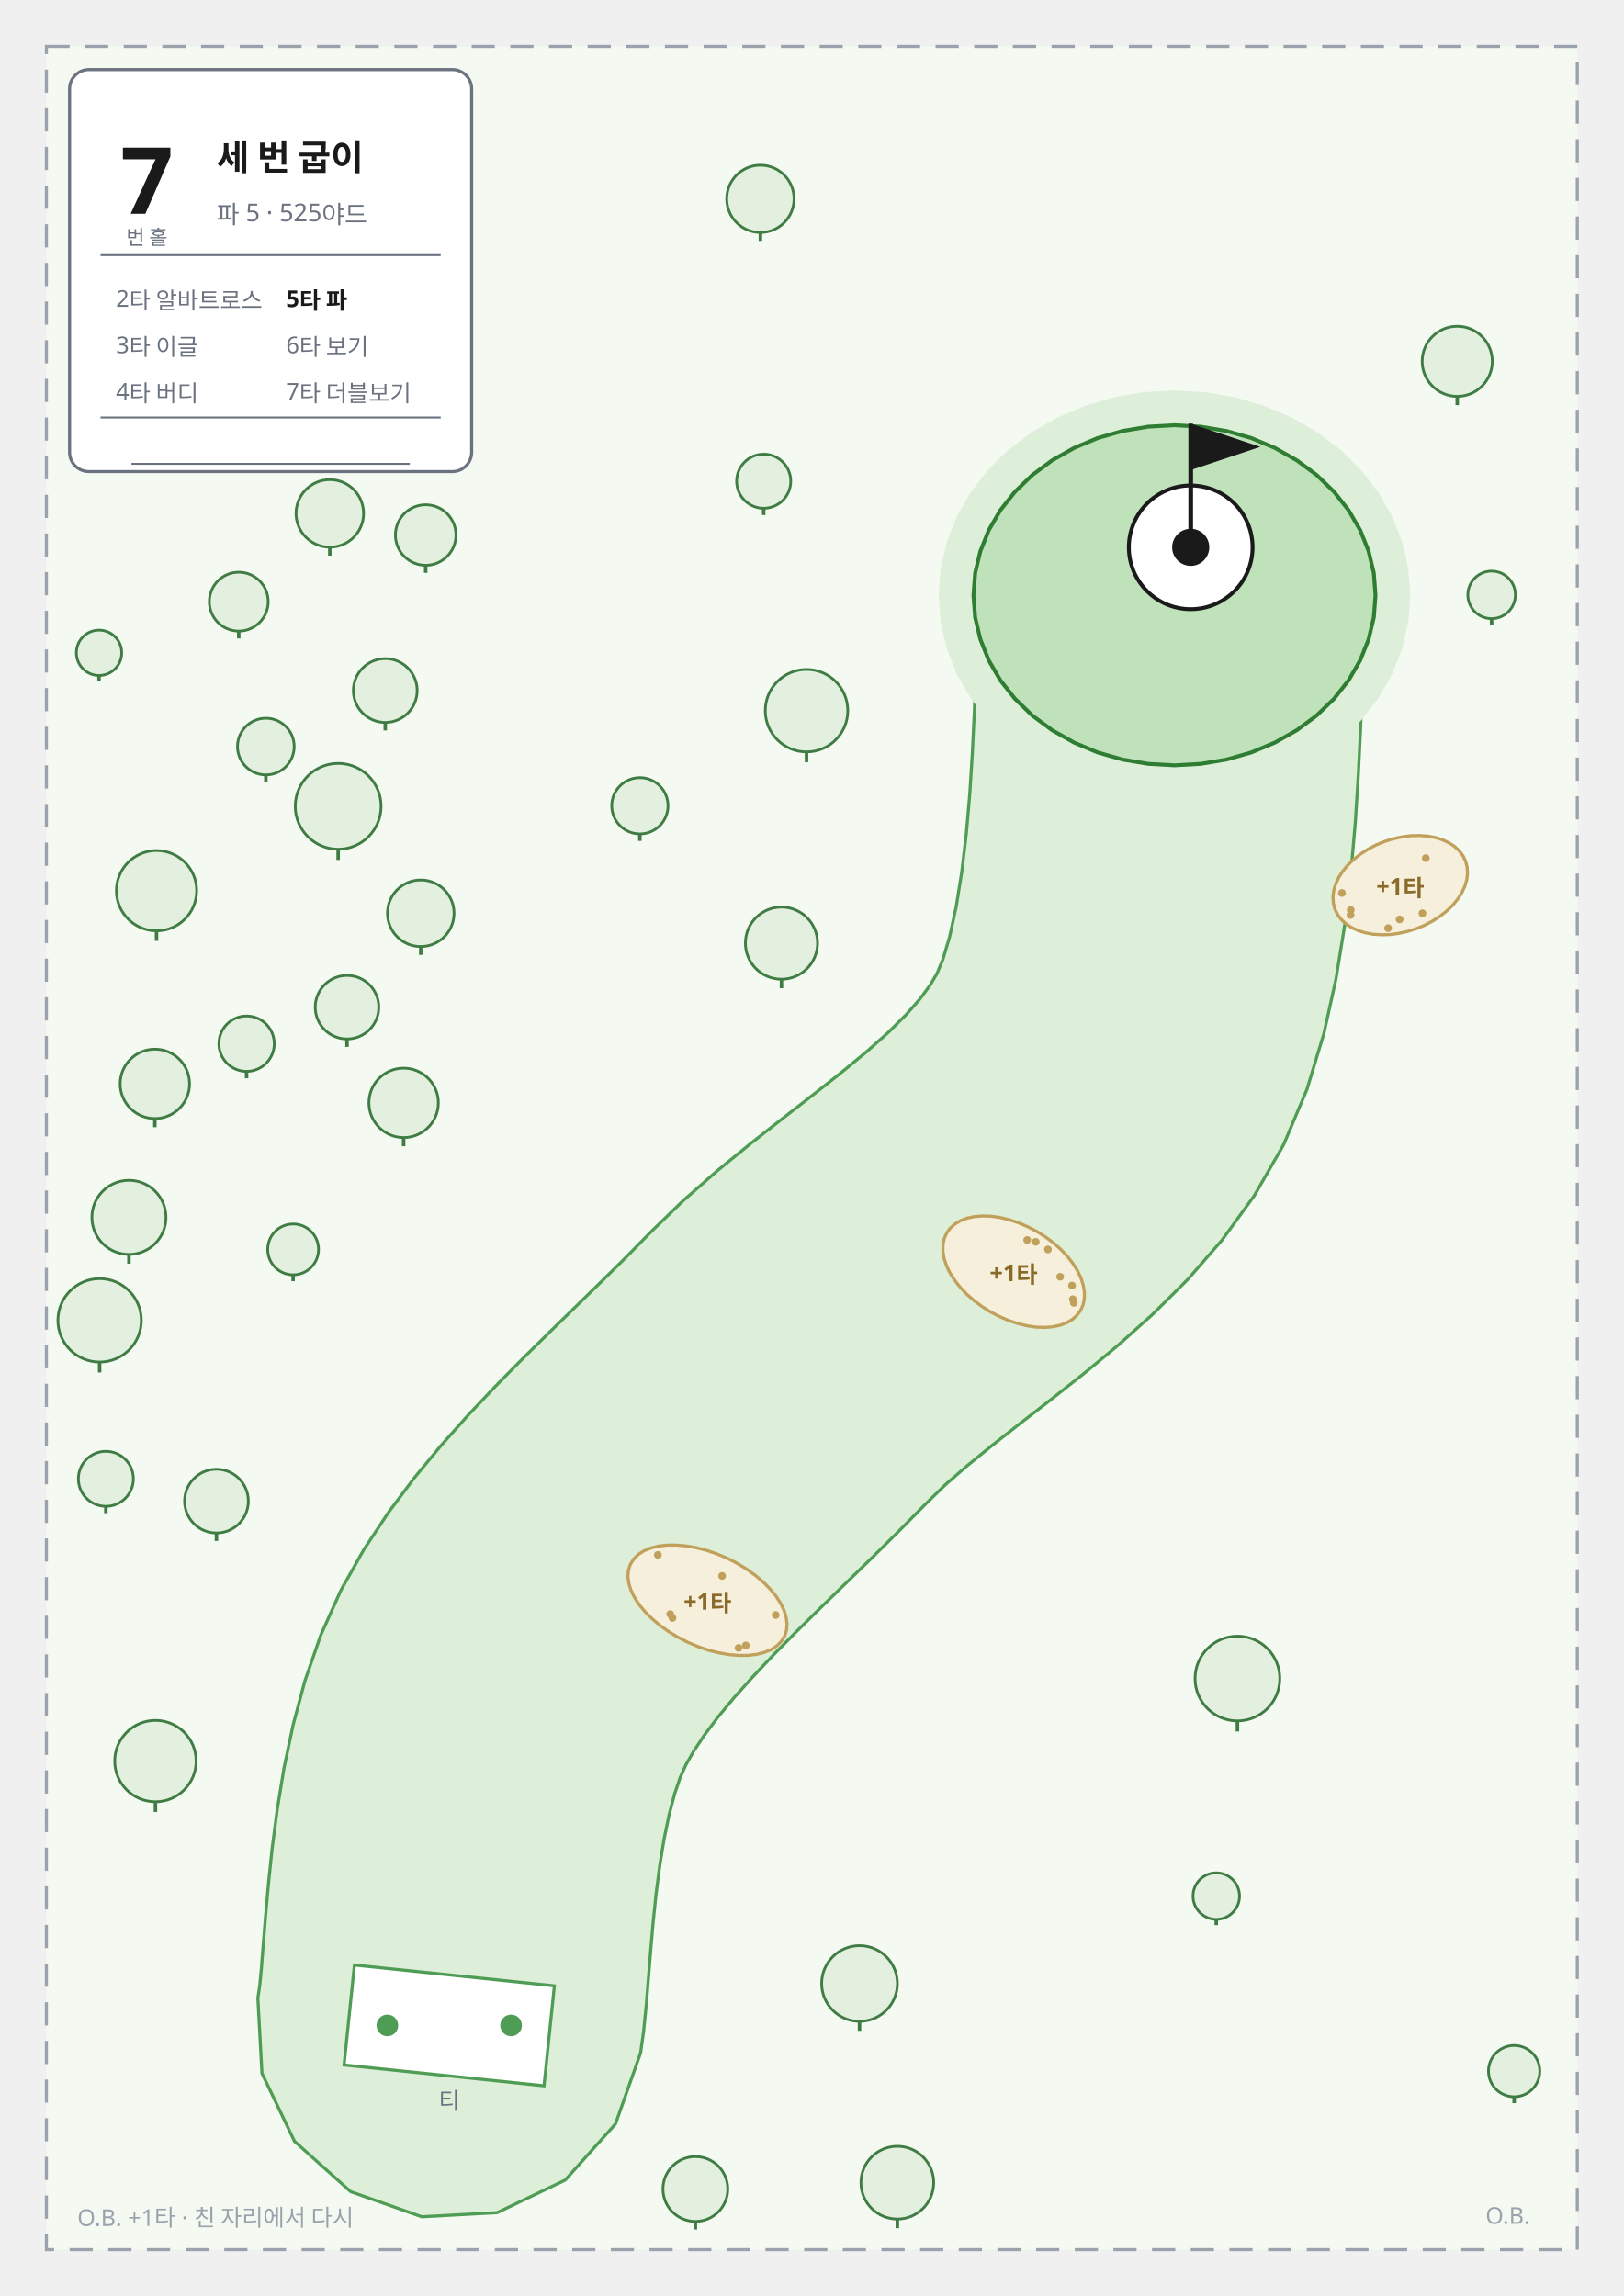
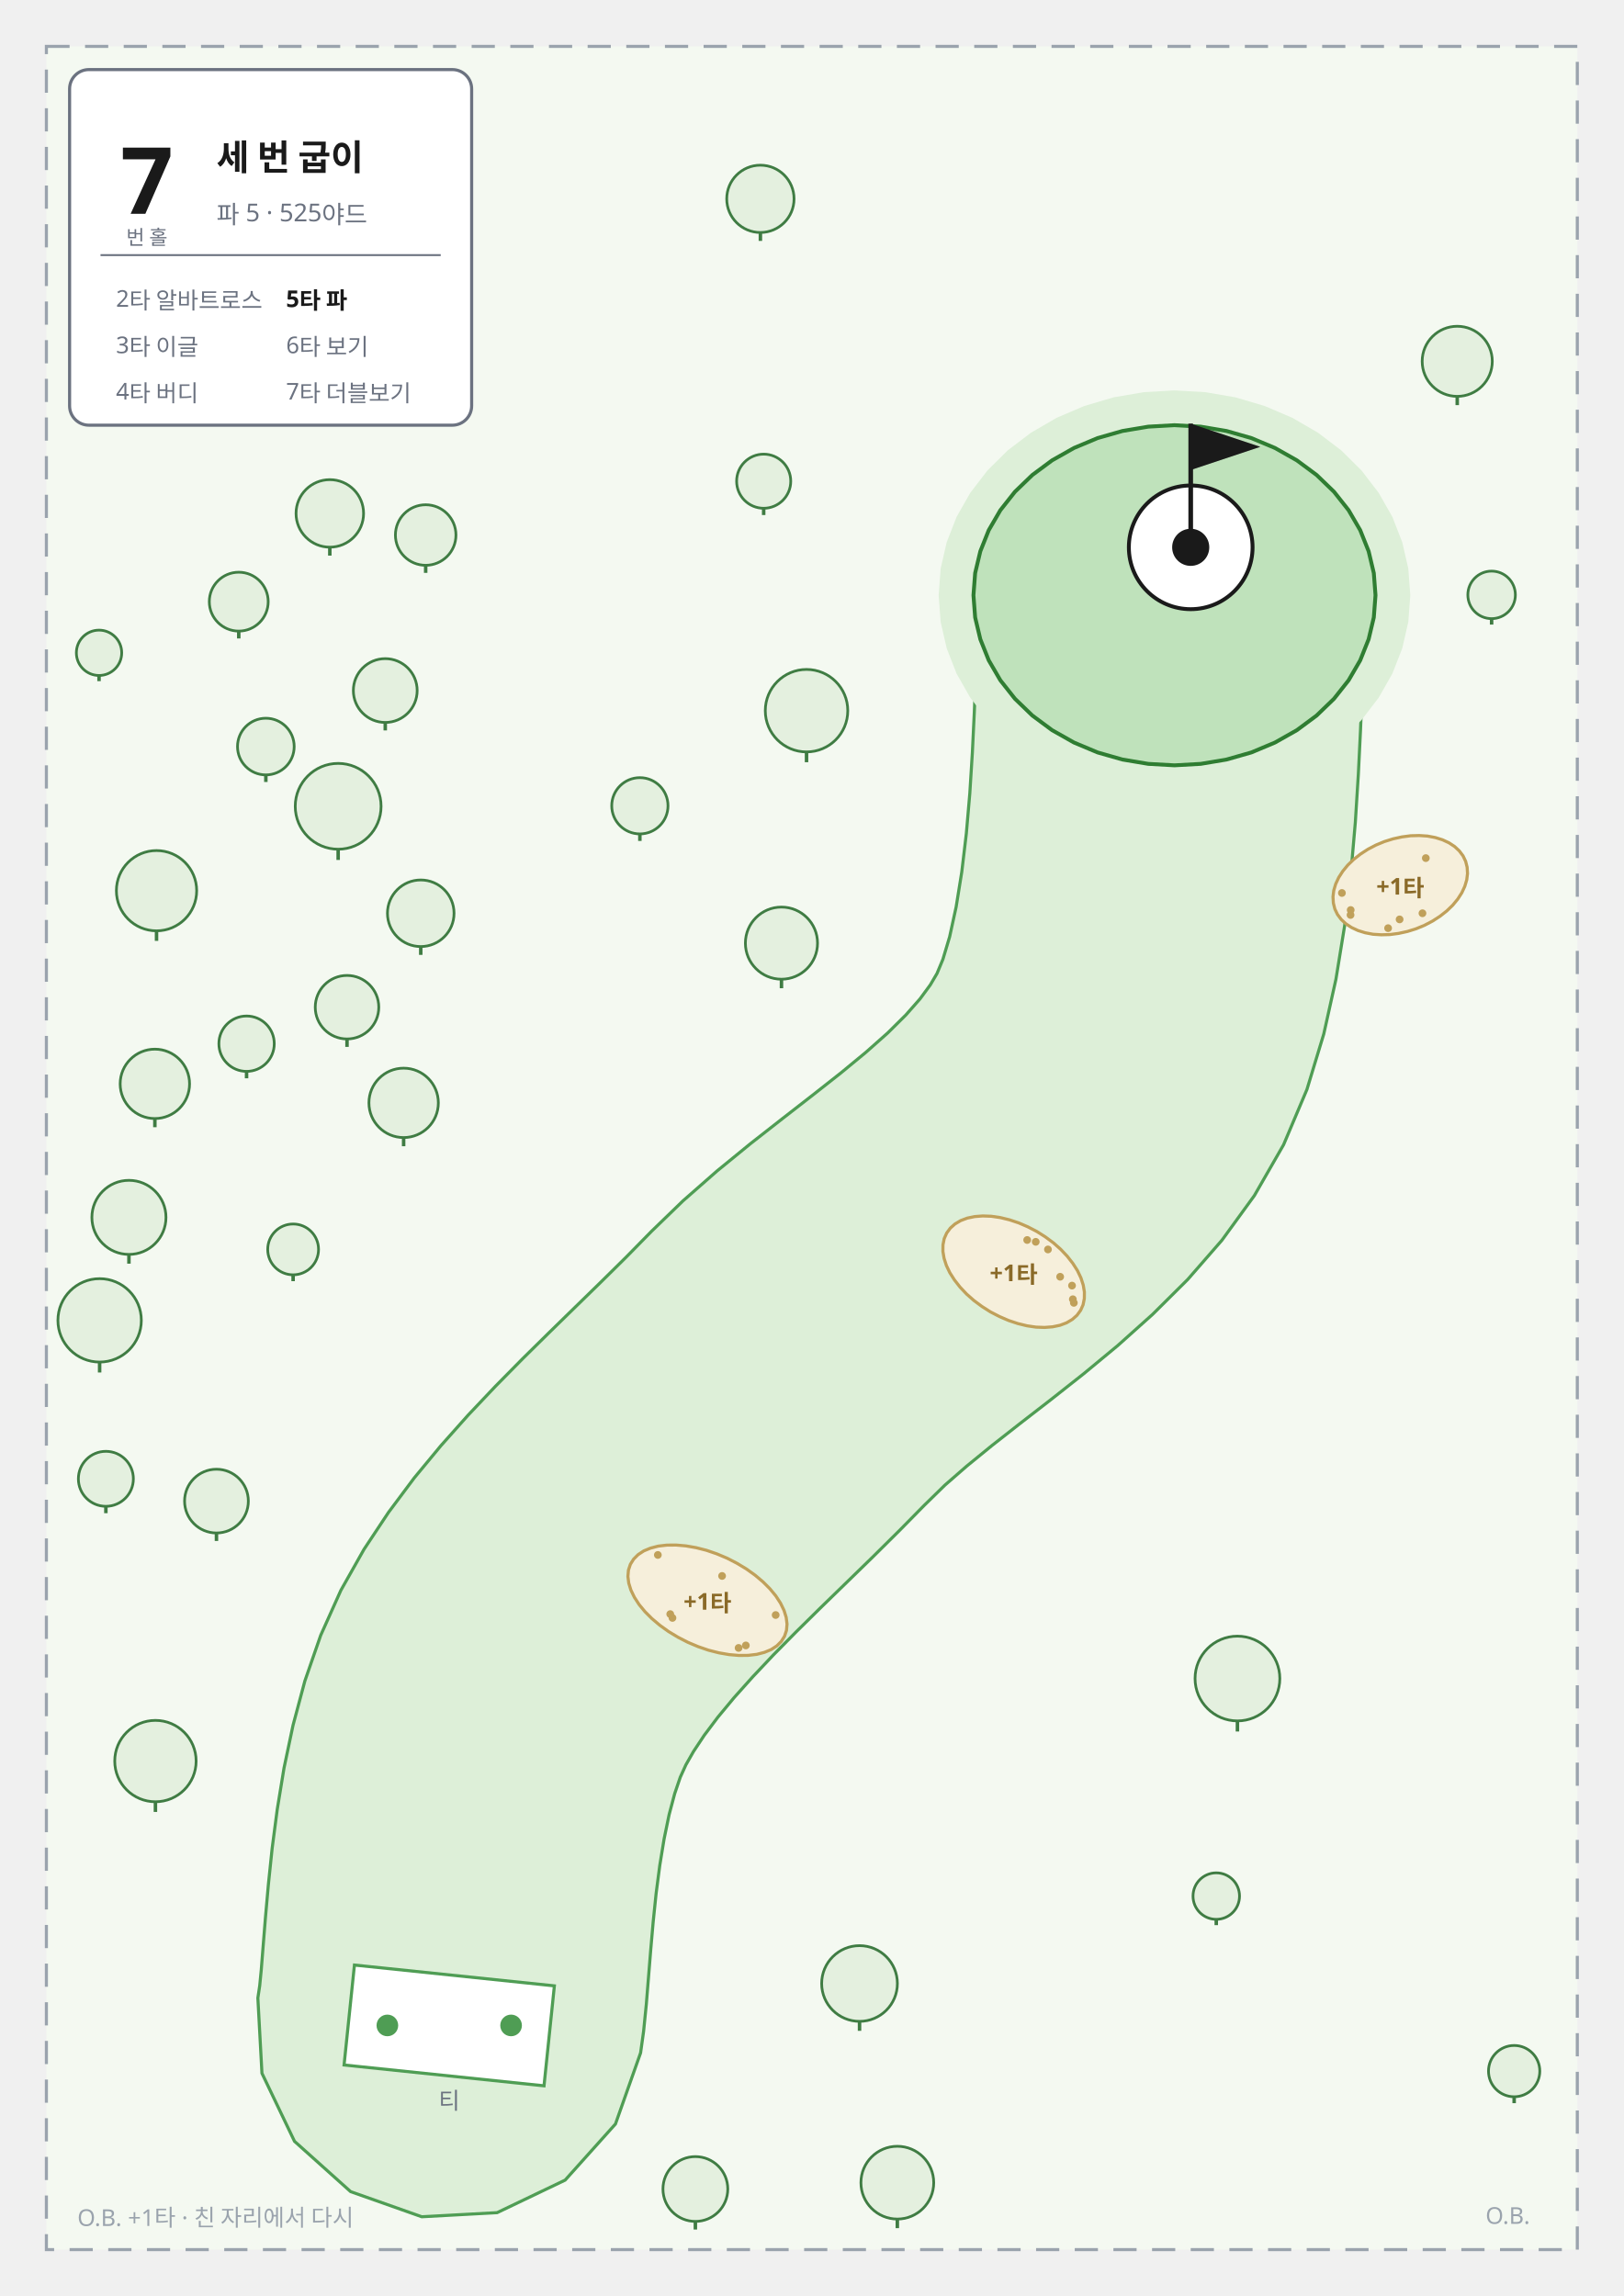
<svg xmlns="http://www.w3.org/2000/svg" width="210mm" height="297mm" viewBox="0 0 210 297" font-family="Noto Sans KR">
  <g id="pc-art" fill="#1a1a1a" stroke="none">
    <rect x="6" y="6" width="198" height="285" fill="#f4f9f1" stroke="#9aa3ad" stroke-width="0.4" stroke-dasharray="3 2" />
    <path d="M33.35 258.45 L33.59 256.86 L33.79 254.81 L34.03 251.79 L34.33 248.06 L34.71 243.78 L35.2 239.08 L35.86 234.04 L36.73 228.72 L37.9 223.17 L39.43 217.44 L41.48 211.53 L44.09 205.71 L47.08 200.41 L50.25 195.63 L53.58 191.17 L57.03 187 L60.54 183.06 L64.08 179.32 L67.61 175.74 L71.1 172.3 L74.5 168.98 L77.79 165.77 L80.94 162.66 L84.27 159.27 L88.32 155.35 L92.74 151.47 L97.06 147.94 L101.21 144.69 L105.12 141.65 L108.74 138.8 L111.99 136.12 L114.82 133.61 L117.16 131.29 L118.99 129.21 L120.32 127.4 L121.19 125.92 L121.95 124.09 L122.82 121.18 L123.66 117.32 L124.39 112.79 L124.98 107.82 L125.43 102.62 L125.76 97.36 L126.01 92.16 L126.13 89.15 L128.43 79.67 L134.17 71.79 L142.5 66.7 L152.13 65.19 L161.62 67.49 L169.5 73.23 L174.58 81.56 L176.09 91.19 L175.96 94.44 L175.68 100.16 L175.29 106.38 L174.72 112.93 L173.91 119.73 L172.78 126.68 L171.21 133.75 L169.03 140.93 L166.01 148.08 L162.23 154.66 L158.03 160.44 L153.6 165.52 L149.07 170.02 L144.57 174.05 L140.16 177.7 L135.93 181.04 L131.95 184.12 L128.29 186.99 L125.02 189.66 L122.21 192.11 L119.53 194.73 L116.34 197.97 L112.83 201.45 L109.4 204.79 L106.1 208 L102.97 211.09 L100.04 214.06 L97.36 216.9 L94.95 219.59 L92.85 222.12 L91.09 224.46 L89.69 226.57 L88.71 228.29 L87.98 229.9 L87.26 232.02 L86.54 234.73 L85.89 237.88 L85.33 241.31 L84.86 244.92 L84.48 248.59 L84.16 252.24 L83.87 255.81 L83.59 259.28 L83.24 262.76 L82.85 265.55 L79.6 274.75 L73.09 282.01 L64.29 286.22 L54.55 286.75 L45.35 283.5 L38.09 276.99 L33.88 268.19 Z" fill="#ddefd8" stroke="#4f9d54" stroke-width="0.4" />
    <path d="M182.4 77 L182.14 80.46 L181.36 83.86 L180.08 87.14 L178.31 90.25 L176.1 93.13 L173.47 95.74 L170.47 98.02 L167.15 99.95 L163.57 101.48 L159.79 102.6 L155.88 103.27 L151.9 103.5 L147.92 103.27 L144.01 102.6 L140.23 101.48 L136.65 99.95 L133.33 98.02 L130.33 95.74 L127.7 93.13 L125.49 90.25 L123.72 87.14 L122.44 83.86 L121.66 80.46 L121.4 77 L121.66 73.54 L122.44 70.14 L123.72 66.86 L125.49 63.75 L127.7 60.87 L130.33 58.26 L133.33 55.98 L136.65 54.05 L140.23 52.52 L144.01 51.4 L147.92 50.73 L151.9 50.5 L155.88 50.73 L159.79 51.4 L163.57 52.52 L167.15 54.05 L170.47 55.98 L173.47 58.26 L176.1 60.87 L178.31 63.75 L180.08 66.86 L181.36 70.14 L182.14 73.54 Z" fill="#ddefd8" stroke="none" />
    <path d="M177.9 77 L177.68 79.87 L177.01 82.69 L175.92 85.42 L174.42 88 L172.53 90.39 L170.28 92.56 L167.73 94.45 L164.9 96.05 L161.85 97.33 L158.63 98.25 L155.29 98.81 L151.9 99 L148.51 98.81 L145.17 98.25 L141.95 97.33 L138.9 96.05 L136.07 94.45 L133.52 92.56 L131.27 90.39 L129.38 88 L127.88 85.42 L126.79 82.69 L126.12 79.87 L125.9 77 L126.12 74.13 L126.79 71.31 L127.88 68.58 L129.38 66 L131.27 63.61 L133.52 61.44 L136.07 59.55 L138.9 57.95 L141.95 56.67 L145.17 55.75 L148.51 55.19 L151.9 55 L155.29 55.19 L158.63 55.75 L161.85 56.67 L164.9 57.95 L167.73 59.55 L170.28 61.44 L172.53 63.61 L174.42 66 L175.92 68.58 L177.01 71.31 L177.68 74.13 Z" fill="#bfe2bb" stroke="#2f7d32" stroke-width="0.5" />
    <path d="M101.47 211.65 L101.05 212.32 L100.47 212.9 L99.74 213.38 L98.87 213.74 L97.87 214 L96.76 214.13 L95.56 214.14 L94.29 214.03 L92.97 213.8 L91.63 213.46 L90.29 213 L88.96 212.44 L87.68 211.78 L86.47 211.05 L85.34 210.24 L84.32 209.38 L83.42 208.48 L82.66 207.56 L82.05 206.62 L81.6 205.69 L81.32 204.79 L81.21 203.92 L81.28 203.1 L81.53 202.35 L81.95 201.68 L82.53 201.1 L83.26 200.62 L84.13 200.26 L85.13 200 L86.24 199.87 L87.44 199.86 L88.71 199.97 L90.03 200.2 L91.37 200.54 L92.71 201 L94.04 201.56 L95.32 202.22 L96.53 202.95 L97.66 203.76 L98.68 204.62 L99.58 205.52 L100.34 206.44 L100.95 207.38 L101.4 208.31 L101.68 209.21 L101.79 210.08 L101.72 210.9 Z" fill="#f6efdb" stroke="#c0a05a" stroke-width="0.4" />
    <circle cx="85.083" cy="201.141" r="0.5" fill="#c0a05a" stroke="none" />
    <circle cx="86.686" cy="208.794" r="0.5" fill="#c0a05a" stroke="none" />
    <circle cx="96.461" cy="212.846" r="0.5" fill="#c0a05a" stroke="none" />
    <circle cx="93.39" cy="203.858" r="0.5" fill="#c0a05a" stroke="none" />
    <circle cx="100.32" cy="208.911" r="0.5" fill="#c0a05a" stroke="none" />
    <circle cx="86.973" cy="209.286" r="0.5" fill="#c0a05a" stroke="none" />
    <circle cx="95.526" cy="213.168" r="0.5" fill="#c0a05a" stroke="none" />
    <text x="91.5" y="207" font-size="3" dominant-baseline="central" fill="#8a6a28" text-anchor="middle" font-weight="bold">+1타</text>
    <path d="M139.76 169.5 L139.29 170.14 L138.69 170.67 L137.95 171.11 L137.1 171.43 L136.14 171.63 L135.1 171.71 L133.99 171.67 L132.83 171.5 L131.64 171.21 L130.44 170.81 L129.26 170.3 L128.1 169.7 L127 169 L125.96 168.23 L125.01 167.39 L124.17 166.5 L123.45 165.58 L122.85 164.64 L122.4 163.7 L122.1 162.77 L121.95 161.87 L121.96 161.02 L122.12 160.22 L122.44 159.5 L122.91 158.86 L123.51 158.33 L124.25 157.89 L125.1 157.57 L126.06 157.37 L127.1 157.29 L128.21 157.33 L129.37 157.5 L130.56 157.79 L131.76 158.19 L132.94 158.7 L134.1 159.3 L135.2 160 L136.24 160.77 L137.19 161.61 L138.03 162.5 L138.75 163.42 L139.35 164.36 L139.8 165.3 L140.1 166.23 L140.25 167.13 L140.24 167.98 L140.08 168.78 Z" fill="#f6efdb" stroke="#c0a05a" stroke-width="0.4" />
    <circle cx="137.115" cy="165.156" r="0.5" fill="#c0a05a" stroke="none" />
    <circle cx="132.85" cy="160.401" r="0.5" fill="#c0a05a" stroke="none" />
    <circle cx="138.756" cy="168.063" r="0.5" fill="#c0a05a" stroke="none" />
    <circle cx="138.65" cy="166.3" r="0.5" fill="#c0a05a" stroke="none" />
    <circle cx="133.957" cy="160.637" r="0.5" fill="#c0a05a" stroke="none" />
    <circle cx="135.537" cy="161.624" r="0.5" fill="#c0a05a" stroke="none" />
    <circle cx="138.884" cy="168.53" r="0.5" fill="#c0a05a" stroke="none" />
    <text x="131.1" y="164.5" font-size="3" dominant-baseline="central" fill="#8a6a28" text-anchor="middle" font-weight="bold">+1타</text>
    <path d="M189.56 111.42 L189.75 112.18 L189.8 112.99 L189.7 113.81 L189.45 114.65 L189.06 115.49 L188.53 116.31 L187.88 117.1 L187.11 117.84 L186.23 118.53 L185.27 119.15 L184.24 119.69 L183.15 120.14 L182.03 120.49 L180.89 120.74 L179.76 120.89 L178.65 120.92 L177.58 120.85 L176.57 120.66 L175.64 120.37 L174.8 119.98 L174.07 119.5 L173.46 118.93 L172.98 118.29 L172.64 117.58 L172.45 116.82 L172.4 116.01 L172.5 115.19 L172.75 114.35 L173.14 113.51 L173.67 112.69 L174.32 111.9 L175.09 111.16 L175.97 110.47 L176.93 109.85 L177.96 109.31 L179.05 108.86 L180.17 108.51 L181.31 108.26 L182.44 108.11 L183.55 108.08 L184.62 108.15 L185.63 108.34 L186.56 108.63 L187.4 109.02 L188.13 109.5 L188.74 110.07 L189.22 110.71 Z" fill="#f6efdb" stroke="#c0a05a" stroke-width="0.4" />
    <circle cx="183.973" cy="118.136" r="0.5" fill="#c0a05a" stroke="none" />
    <circle cx="174.691" cy="117.716" r="0.5" fill="#c0a05a" stroke="none" />
    <circle cx="174.671" cy="118.357" r="0.5" fill="#c0a05a" stroke="none" />
    <circle cx="181.017" cy="118.929" r="0.5" fill="#c0a05a" stroke="none" />
    <circle cx="184.406" cy="111.001" r="0.5" fill="#c0a05a" stroke="none" />
    <circle cx="179.529" cy="120.062" r="0.5" fill="#c0a05a" stroke="none" />
    <circle cx="173.555" cy="115.512" r="0.5" fill="#c0a05a" stroke="none" />
    <text x="181.1" y="114.5" font-size="3" dominant-baseline="central" fill="#8a6a28" text-anchor="middle" font-weight="bold">+1타</text>
    <line x1="20.245" y1="118.072" x2="20.245" y2="121.706" stroke="#3f7c43" stroke-width="0.45" />
    <circle cx="20.245" cy="115.217" r="5.192" fill="#e4f0df" stroke="#3f7c43" stroke-width="0.35" />
    <line x1="52.204" y1="145.13" x2="52.204" y2="148.271" stroke="#3f7c43" stroke-width="0.45" />
    <circle cx="52.204" cy="142.661" r="4.488" fill="#e4f0df" stroke="#3f7c43" stroke-width="0.35" />
    <line x1="49.827" y1="91.595" x2="49.827" y2="94.484" stroke="#3f7c43" stroke-width="0.45" />
    <circle cx="49.827" cy="89.326" r="4.127" fill="#e4f0df" stroke="#3f7c43" stroke-width="0.35" />
    <line x1="12.885" y1="173.763" x2="12.885" y2="177.539" stroke="#3f7c43" stroke-width="0.45" />
    <circle cx="12.885" cy="170.796" r="5.394" fill="#e4f0df" stroke="#3f7c43" stroke-width="0.35" />
    <line x1="44.881" y1="132.546" x2="44.881" y2="135.421" stroke="#3f7c43" stroke-width="0.45" />
    <circle cx="44.881" cy="130.287" r="4.108" fill="#e4f0df" stroke="#3f7c43" stroke-width="0.35" />
    <line x1="37.911" y1="163.426" x2="37.911" y2="165.727" stroke="#3f7c43" stroke-width="0.45" />
    <circle cx="37.911" cy="161.618" r="3.287" fill="#e4f0df" stroke="#3f7c43" stroke-width="0.35" />
    <line x1="34.383" y1="98.588" x2="34.383" y2="101.154" stroke="#3f7c43" stroke-width="0.45" />
    <circle cx="34.383" cy="96.572" r="3.665" fill="#e4f0df" stroke="#3f7c43" stroke-width="0.35" />
    <line x1="20.03" y1="142.67" x2="20.03" y2="145.811" stroke="#3f7c43" stroke-width="0.45" />
    <circle cx="20.03" cy="140.202" r="4.487" fill="#e4f0df" stroke="#3f7c43" stroke-width="0.35" />
    <line x1="42.656" y1="68.814" x2="42.656" y2="71.871" stroke="#3f7c43" stroke-width="0.45" />
    <circle cx="42.656" cy="66.413" r="4.367" fill="#e4f0df" stroke="#3f7c43" stroke-width="0.35" />
    <line x1="27.995" y1="196.444" x2="27.995" y2="199.331" stroke="#3f7c43" stroke-width="0.45" />
    <circle cx="27.995" cy="194.176" r="4.124" fill="#e4f0df" stroke="#3f7c43" stroke-width="0.35" />
    <line x1="30.879" y1="79.922" x2="30.879" y2="82.588" stroke="#3f7c43" stroke-width="0.45" />
    <circle cx="30.879" cy="77.828" r="3.808" fill="#e4f0df" stroke="#3f7c43" stroke-width="0.35" />
    <line x1="54.417" y1="120.505" x2="54.417" y2="123.519" stroke="#3f7c43" stroke-width="0.45" />
    <circle cx="54.417" cy="118.136" r="4.306" fill="#e4f0df" stroke="#3f7c43" stroke-width="0.35" />
    <line x1="43.736" y1="107.353" x2="43.736" y2="111.238" stroke="#3f7c43" stroke-width="0.45" />
    <circle cx="43.736" cy="104.3" r="5.55" fill="#e4f0df" stroke="#3f7c43" stroke-width="0.35" />
    <line x1="16.676" y1="160.108" x2="16.676" y2="163.462" stroke="#3f7c43" stroke-width="0.45" />
    <circle cx="16.676" cy="157.474" r="4.791" fill="#e4f0df" stroke="#3f7c43" stroke-width="0.35" />
    <line x1="55.055" y1="71.363" x2="55.055" y2="74.103" stroke="#3f7c43" stroke-width="0.45" />
    <circle cx="55.055" cy="69.209" r="3.915" fill="#e4f0df" stroke="#3f7c43" stroke-width="0.35" />
    <line x1="12.809" y1="86.057" x2="12.809" y2="88.11" stroke="#3f7c43" stroke-width="0.45" />
    <circle cx="12.809" cy="84.444" r="2.932" fill="#e4f0df" stroke="#3f7c43" stroke-width="0.35" />
    <line x1="31.89" y1="136.977" x2="31.89" y2="139.484" stroke="#3f7c43" stroke-width="0.45" />
    <circle cx="31.89" cy="135.008" r="3.581" fill="#e4f0df" stroke="#3f7c43" stroke-width="0.35" />
    <line x1="13.693" y1="193.249" x2="13.693" y2="195.738" stroke="#3f7c43" stroke-width="0.45" />
    <circle cx="13.693" cy="191.293" r="3.556" fill="#e4f0df" stroke="#3f7c43" stroke-width="0.35" />
    <line x1="104.312" y1="94.864" x2="104.312" y2="98.597" stroke="#3f7c43" stroke-width="0.45" />
    <circle cx="104.312" cy="91.93" r="5.334" fill="#e4f0df" stroke="#3f7c43" stroke-width="0.35" />
    <line x1="111.166" y1="259.27" x2="111.166" y2="262.698" stroke="#3f7c43" stroke-width="0.45" />
    <circle cx="111.166" cy="256.577" r="4.897" fill="#e4f0df" stroke="#3f7c43" stroke-width="0.35" />
    <line x1="98.344" y1="28.115" x2="98.344" y2="31.162" stroke="#3f7c43" stroke-width="0.45" />
    <circle cx="98.344" cy="25.721" r="4.353" fill="#e4f0df" stroke="#3f7c43" stroke-width="0.35" />
    <line x1="157.305" y1="246.924" x2="157.305" y2="249.028" stroke="#3f7c43" stroke-width="0.45" />
    <circle cx="157.305" cy="245.27" r="3.007" fill="#e4f0df" stroke="#3f7c43" stroke-width="0.35" />
    <line x1="188.47" y1="49.232" x2="188.47" y2="52.406" stroke="#3f7c43" stroke-width="0.45" />
    <circle cx="188.47" cy="46.738" r="4.534" fill="#e4f0df" stroke="#3f7c43" stroke-width="0.35" />
    <line x1="89.935" y1="285.466" x2="89.935" y2="288.401" stroke="#3f7c43" stroke-width="0.45" />
    <circle cx="89.935" cy="283.16" r="4.192" fill="#e4f0df" stroke="#3f7c43" stroke-width="0.35" />
    <line x1="195.831" y1="269.734" x2="195.831" y2="272.056" stroke="#3f7c43" stroke-width="0.45" />
    <circle cx="195.831" cy="267.91" r="3.317" fill="#e4f0df" stroke="#3f7c43" stroke-width="0.35" />
    <line x1="20.103" y1="230.7" x2="20.103" y2="234.384" stroke="#3f7c43" stroke-width="0.45" />
    <circle cx="20.103" cy="227.805" r="5.263" fill="#e4f0df" stroke="#3f7c43" stroke-width="0.35" />
    <line x1="101.07" y1="124.567" x2="101.07" y2="127.832" stroke="#3f7c43" stroke-width="0.45" />
    <circle cx="101.07" cy="122.001" r="4.665" fill="#e4f0df" stroke="#3f7c43" stroke-width="0.35" />
    <line x1="160.043" y1="220.142" x2="160.043" y2="223.979" stroke="#3f7c43" stroke-width="0.45" />
    <circle cx="160.043" cy="217.127" r="5.481" fill="#e4f0df" stroke="#3f7c43" stroke-width="0.35" />
    <line x1="116.055" y1="284.929" x2="116.055" y2="288.224" stroke="#3f7c43" stroke-width="0.45" />
    <circle cx="116.055" cy="282.34" r="4.707" fill="#e4f0df" stroke="#3f7c43" stroke-width="0.35" />
    <line x1="98.77" y1="64.173" x2="98.77" y2="66.623" stroke="#3f7c43" stroke-width="0.45" />
    <circle cx="98.77" cy="62.247" r="3.5" fill="#e4f0df" stroke="#3f7c43" stroke-width="0.35" />
    <line x1="192.916" y1="78.642" x2="192.916" y2="80.793" stroke="#3f7c43" stroke-width="0.45" />
    <circle cx="192.916" cy="76.951" r="3.074" fill="#e4f0df" stroke="#3f7c43" stroke-width="0.35" />
    <line x1="82.757" y1="106.234" x2="82.757" y2="108.78" stroke="#3f7c43" stroke-width="0.45" />
    <circle cx="82.757" cy="104.233" r="3.638" fill="#e4f0df" stroke="#3f7c43" stroke-width="0.35" />
    <text x="10" y="286.5" font-size="3" dominant-baseline="central" fill="#9aa3ad" text-anchor="start">O.B. +1타 · 친 자리에서 다시</text>
    <text x="195" y="286.5" font-size="3" dominant-baseline="central" fill="#9aa3ad" text-anchor="middle">O.B.</text>
    <path d="M44.5 267.12 L45.84 254.19 L71.7 256.88 L70.36 269.81 Z" fill="#ffffff" stroke="#4f9d54" stroke-width="0.4" />
    <circle cx="50.1" cy="262" r="1.4" fill="#4f9d54" stroke="none" />
    <circle cx="66.1" cy="262" r="1.4" fill="#4f9d54" stroke="none" />
    <text x="58.1" y="271.5" font-size="3" dominant-baseline="central" fill="#6b7280" text-anchor="middle">티</text>
    <circle cx="154" cy="70.8" r="8" fill="#ffffff" stroke="#1a1a1a" stroke-width="0.5" />
    <circle cx="154" cy="70.8" r="2.4" fill="#1a1a1a" stroke="none" />
    <line x1="154" y1="70.8" x2="154" y2="54.8" stroke="#1a1a1a" stroke-width="0.6" />
    <path d="M154 54.8 L163 57.8 L154 60.8 Z" fill="#1a1a1a" stroke="none" />
-     <rect x="9" y="9" width="52" height="52" fill="#ffffff" stroke="#6b7280" stroke-width="0.4" rx="2.5" />
+     <rect x="9" y="9" width="52" height="46" fill="#ffffff" stroke="#6b7280" stroke-width="0.4" rx="2.5" />
    <text x="19" y="23" font-size="12" dominant-baseline="central" text-anchor="middle" font-weight="bold">7</text>
    <text x="19" y="30.5" font-size="2.6" dominant-baseline="central" fill="#6b7280" text-anchor="middle">번 홀</text>
    <text x="28" y="20" font-size="4.6" dominant-baseline="central" text-anchor="start" font-weight="bold">세 번 굽이</text>
    <text x="28" y="27.5" font-size="3.2" dominant-baseline="central" fill="#6b7280" text-anchor="start">파 5 · 525야드</text>
    <line x1="13" y1="33" x2="57" y2="33" stroke="#6b7280" stroke-width="0.25" />
-     <line x1="13" y1="54" x2="57" y2="54" stroke="#6b7280" stroke-width="0.25" />
    <text x="15" y="38.5" font-size="3" dominant-baseline="central" text-anchor="start" fill="#6b7280">2타 알바트로스</text>
    <text x="15" y="44.5" font-size="3" dominant-baseline="central" text-anchor="start" fill="#6b7280">3타 이글</text>
    <text x="15" y="50.5" font-size="3" dominant-baseline="central" text-anchor="start" fill="#6b7280">4타 버디</text>
    <text x="37" y="38.5" font-size="3" dominant-baseline="central" text-anchor="start" font-weight="bold" fill="#1a1a1a">5타 파</text>
    <text x="37" y="44.5" font-size="3" dominant-baseline="central" text-anchor="start" fill="#6b7280">6타 보기</text>
    <text x="37" y="50.5" font-size="3" dominant-baseline="central" text-anchor="start" fill="#6b7280">7타 더블보기</text>
-     <line x1="17" y1="60" x2="53" y2="60" stroke="#6b7280" stroke-width="0.25" />
  </g>
  <g id="pc-slot" />
</svg>
